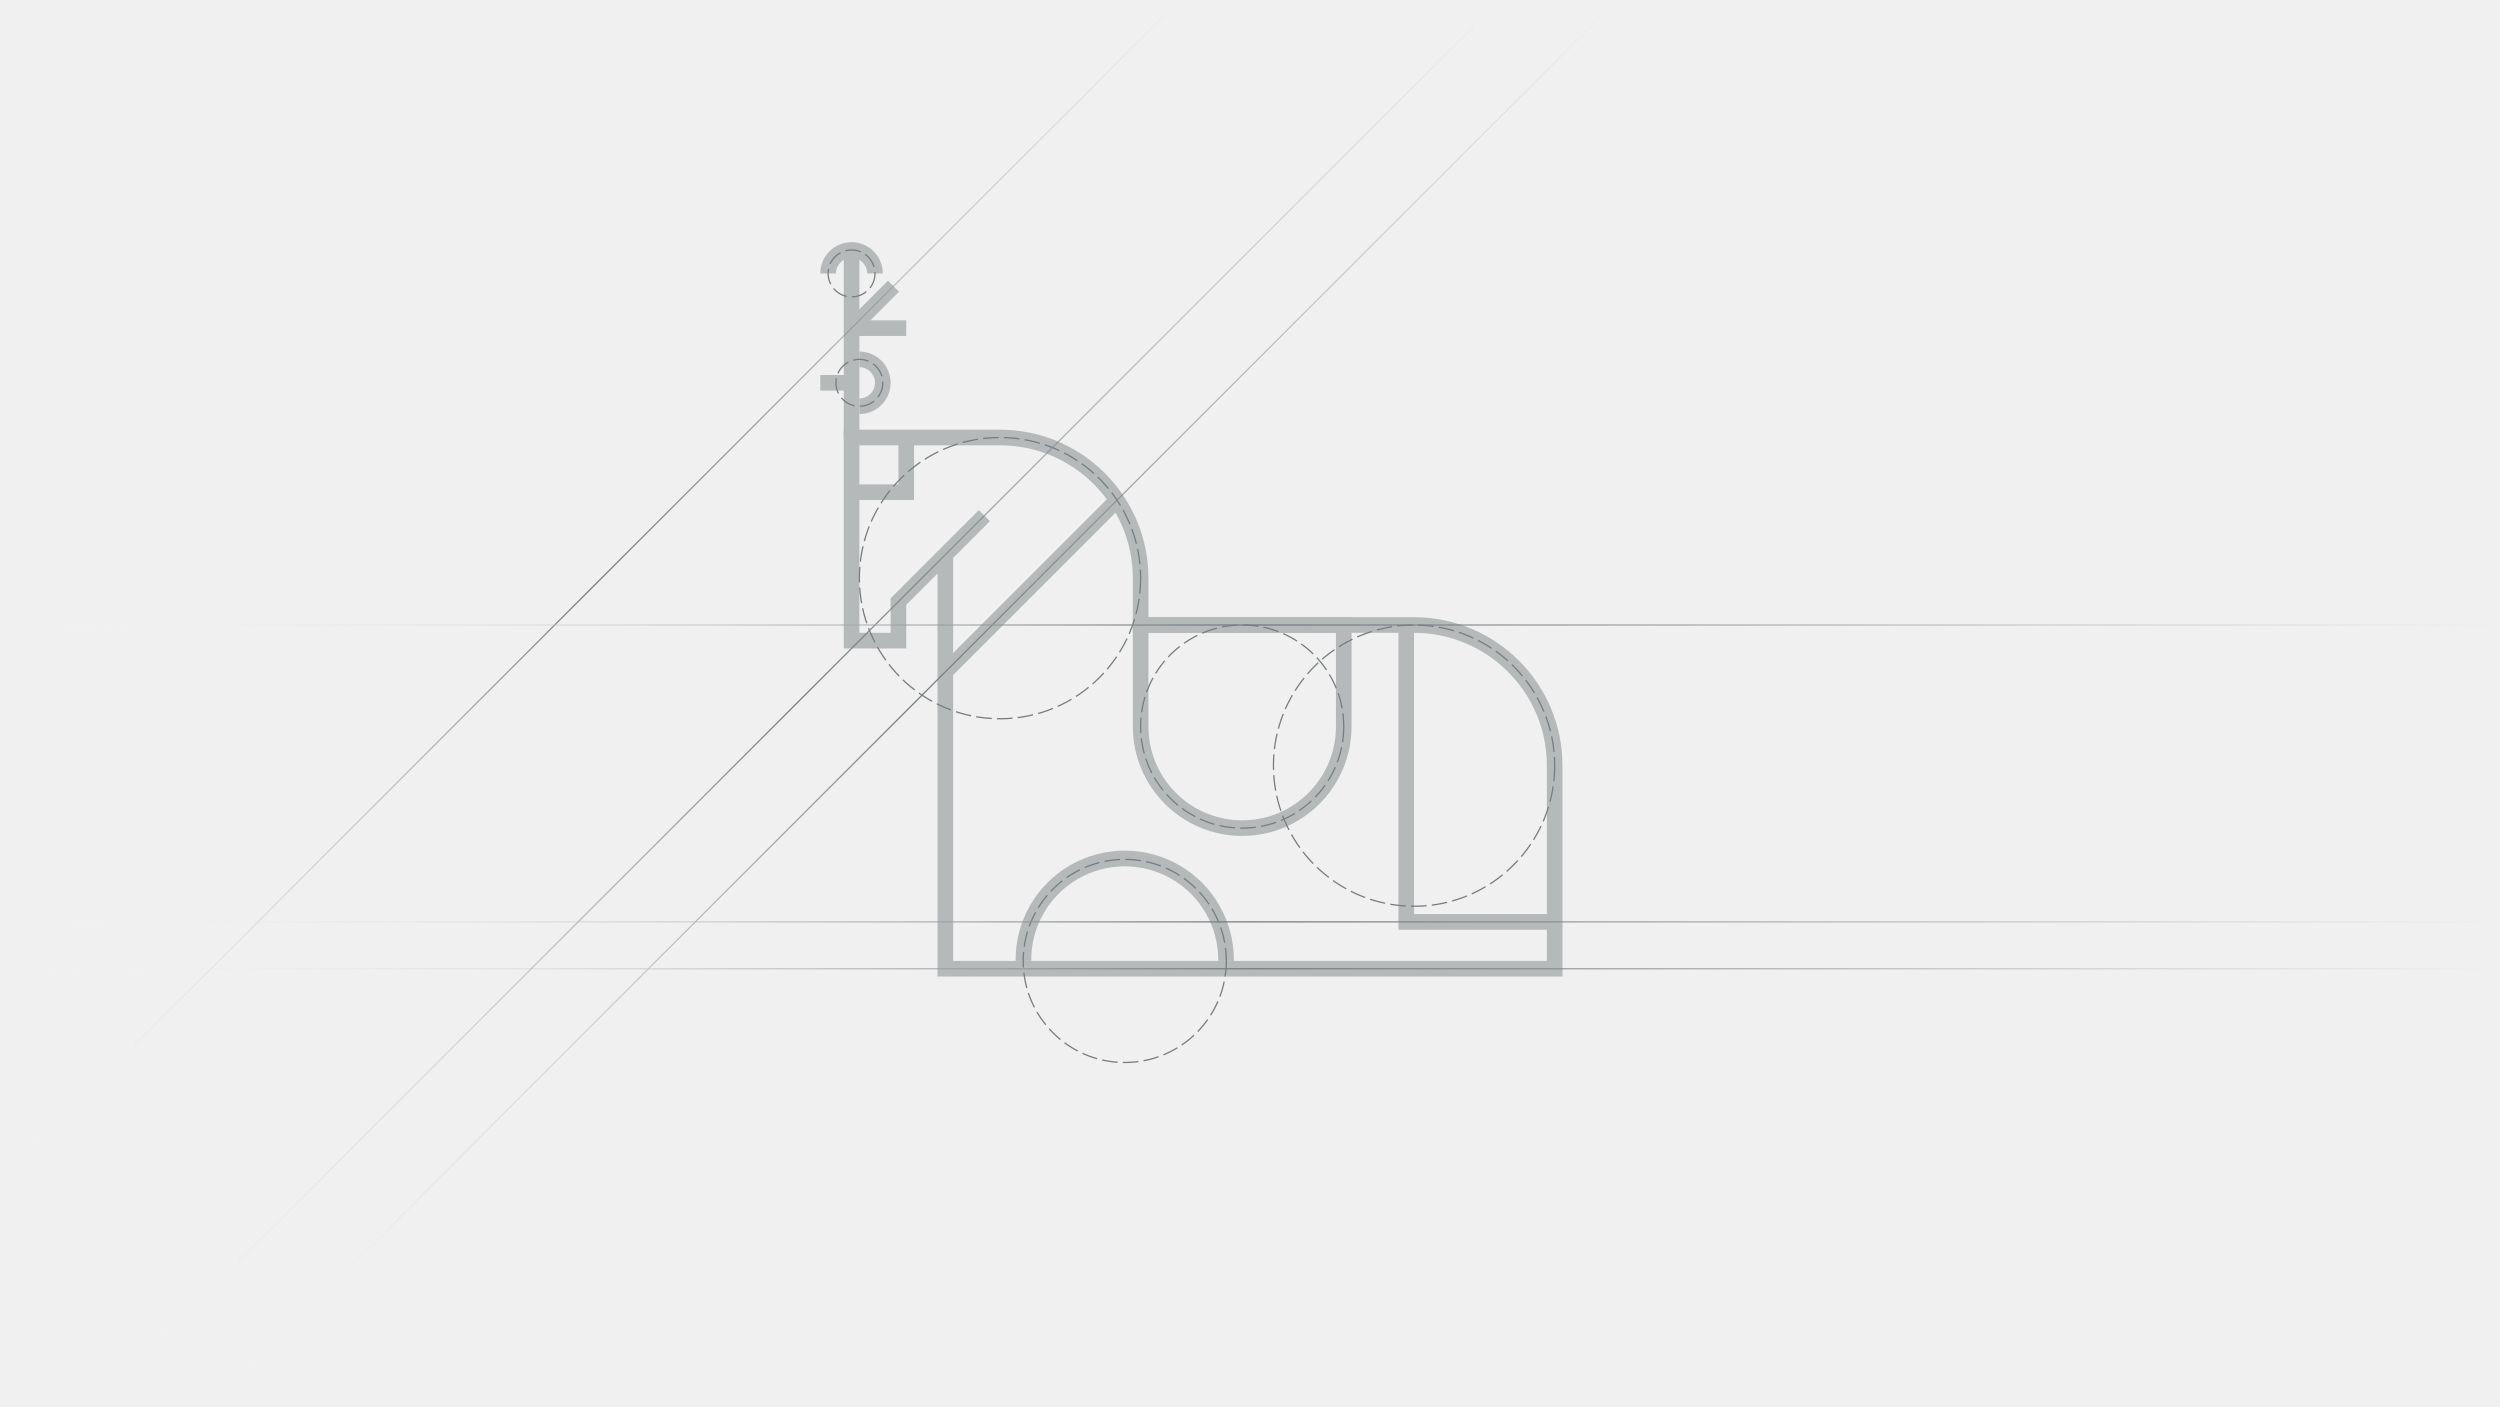
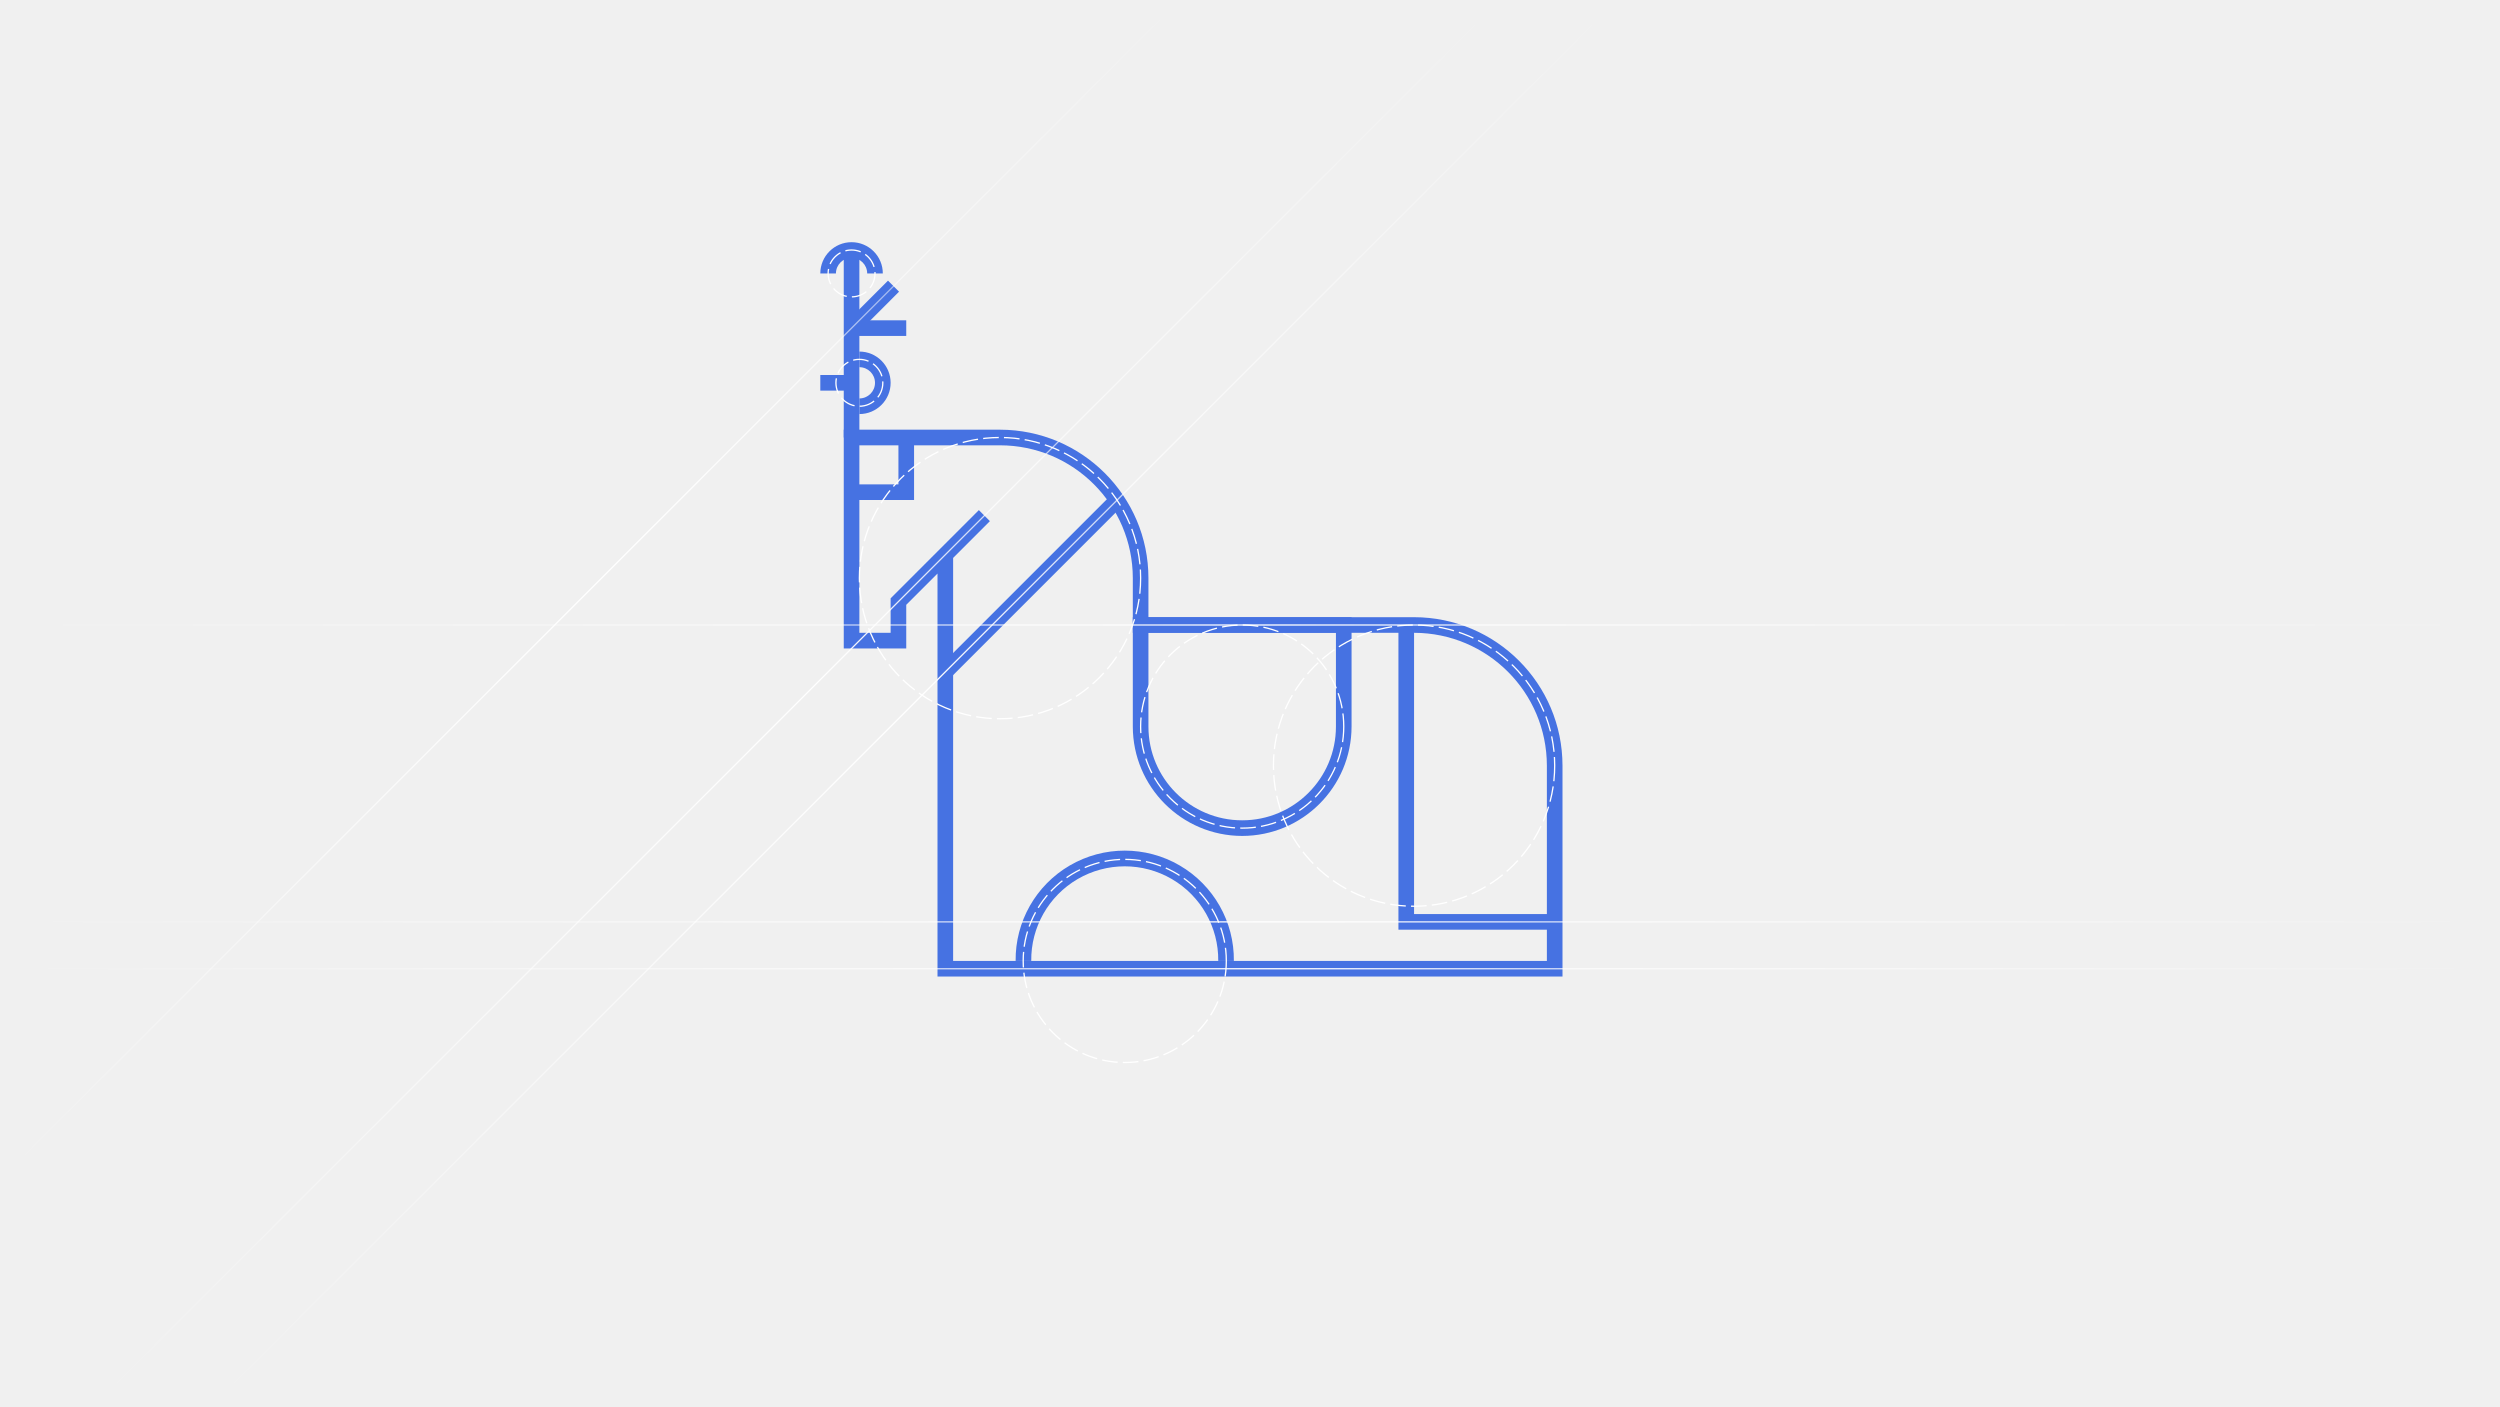
<svg xmlns="http://www.w3.org/2000/svg" xmlns:xlink="http://www.w3.org/1999/xlink" viewBox="0 0 1920 1080">
  <defs>
-     <style>.cls-1{fill:#b5b9ba;}.cls-2,.cls-3,.cls-4,.cls-5,.cls-6,.cls-7,.cls-8{fill:none;stroke-miterlimit:10;}.cls-2{stroke:#777d7e;stroke-dasharray:12 4;}.cls-3{stroke:url(#linear-gradient);}.cls-4{stroke:url(#linear-gradient-2);}.cls-5{stroke:url(#linear-gradient-3);}.cls-6{stroke:url(#linear-gradient-4);}.cls-7{stroke:url(#linear-gradient-5);}.cls-8{stroke:url(#linear-gradient-6);}</style>
-     <linearGradient id="linear-gradient" x1="72" y1="1080" x2="1149.84" y2="2.16" gradientUnits="userSpaceOnUse">
+     <style>.cls-1{fill:#4672e2;}.cls-2,.cls-3,.cls-4,.cls-5,.cls-6,.cls-7,.cls-8{fill:none;stroke-miterlimit:10;}.cls-2{stroke:#fff;stroke-dasharray:12 4;}.cls-3{stroke:url(#linear-gradient);}.cls-4{stroke:url(#linear-gradient-2);}.cls-5{stroke:url(#linear-gradient-3);}.cls-6{stroke:url(#linear-gradient-4);}.cls-7{stroke:url(#linear-gradient-5);}.cls-8{stroke:url(#linear-gradient-6);}</style>
+     <linearGradient id="linear-gradient" x1="71.65" y1="541.08" x2="1150.19" y2="541.08" gradientUnits="userSpaceOnUse">
      <stop offset="0" stop-color="#fff" stop-opacity="0" />
-       <stop offset="0.5" stop-color="#777d7e" />
-       <stop offset="1" stop-color="#969b9c" stop-opacity="0" />
+       <stop offset="0.51" stop-color="#fff" />
+       <stop offset="1" stop-color="#fff" stop-opacity="0" />
    </linearGradient>
-     <linearGradient id="linear-gradient-2" x1="162" y1="1080" x2="1239.67" y2="2.33" xlink:href="#linear-gradient" />
-     <linearGradient id="linear-gradient-3" x1="2.49" y1="903.51" x2="906.69" y2="-0.69" xlink:href="#linear-gradient" />
+     <linearGradient id="linear-gradient-2" x1="161.65" y1="541.16" x2="1240.03" y2="541.16" xlink:href="#linear-gradient" />
+     <linearGradient id="linear-gradient-3" x1="2.13" y1="451.41" x2="907.04" y2="451.41" xlink:href="#linear-gradient" />
    <linearGradient id="linear-gradient-4" x1="0" y1="744" x2="1920" y2="744" xlink:href="#linear-gradient" />
    <linearGradient id="linear-gradient-5" x1="0" y1="480" x2="1920" y2="480" xlink:href="#linear-gradient" />
    <linearGradient id="linear-gradient-6" x1="0" y1="708" x2="1920" y2="708" xlink:href="#linear-gradient" />
  </defs>
  <g id="Graphics">
    <rect class="cls-1" x="648" y="192" width="12" height="144" />
    <rect class="cls-1" x="654" y="246" width="42" height="12" />
    <rect class="cls-1" x="647.33" y="229.89" width="45.57" height="12" transform="translate(29.47 542.93) rotate(-45)" />
    <rect class="cls-1" x="630" y="288" width="20.62" height="12" />
    <path class="cls-1" d="M660,318V306a12,12,0,0,0,0-24V270a24,24,0,0,1,0,48Z" />
    <path class="cls-1" d="M678,210H666a12,12,0,0,0-24,0H630a24,24,0,0,1,48,0Z" />
    <path class="cls-1" d="M947.61,738h-12A71.81,71.81,0,1,0,792,738H780a83.81,83.81,0,1,1,167.61,0Z" />
    <rect class="cls-1" x="698.66" y="444" width="186.68" height="12" transform="translate(-86.23 691.83) rotate(-45)" />
    <path class="cls-1" d="M1200,750H720V440.49l-24,24V498H648V330H768A114.13,114.13,0,0,1,882,444v30h204a114.13,114.13,0,0,1,114,114ZM732,738h456V588a102.12,102.12,0,0,0-102-102H870V444A102.12,102.12,0,0,0,768,342H660V486h24V459.51l67.76-67.75,8.48,8.48L732,428.49Z" />
    <polygon class="cls-1" points="1194 714 1074 714 1074 480 1086 480 1086 702 1194 702 1194 714" />
    <path class="cls-1" d="M954,642a84.09,84.09,0,0,1-84-84V474h168v84A84.09,84.09,0,0,1,954,642ZM882,486v72a72,72,0,0,0,144,0V486Z" />
    <polygon class="cls-1" points="702 384 654 384 654 372 690 372 690 336 702 336 702 384" />
    <circle class="cls-2" cx="954" cy="558" r="78" />
    <circle class="cls-2" cx="863.81" cy="738" r="78" />
    <circle class="cls-2" cx="1086" cy="588" r="108" />
    <circle class="cls-2" cx="768" cy="444" r="108" />
    <circle class="cls-2" cx="660" cy="294" r="18" />
    <circle class="cls-2" cx="654" cy="210" r="18" />
    <line class="cls-3" x1="1149.84" y1="2.16" x2="72" y2="1080" />
    <line class="cls-4" x1="1239.67" y1="2.33" x2="162" y2="1080" />
    <line class="cls-5" x1="2.49" y1="903.51" x2="906.69" y2="-0.69" />
    <line class="cls-6" x1="1920" y1="744" y2="744" />
    <line class="cls-7" x1="1920" y1="480" y2="480" />
    <line class="cls-8" x1="1920" y1="708" y2="708" />
  </g>
</svg>
